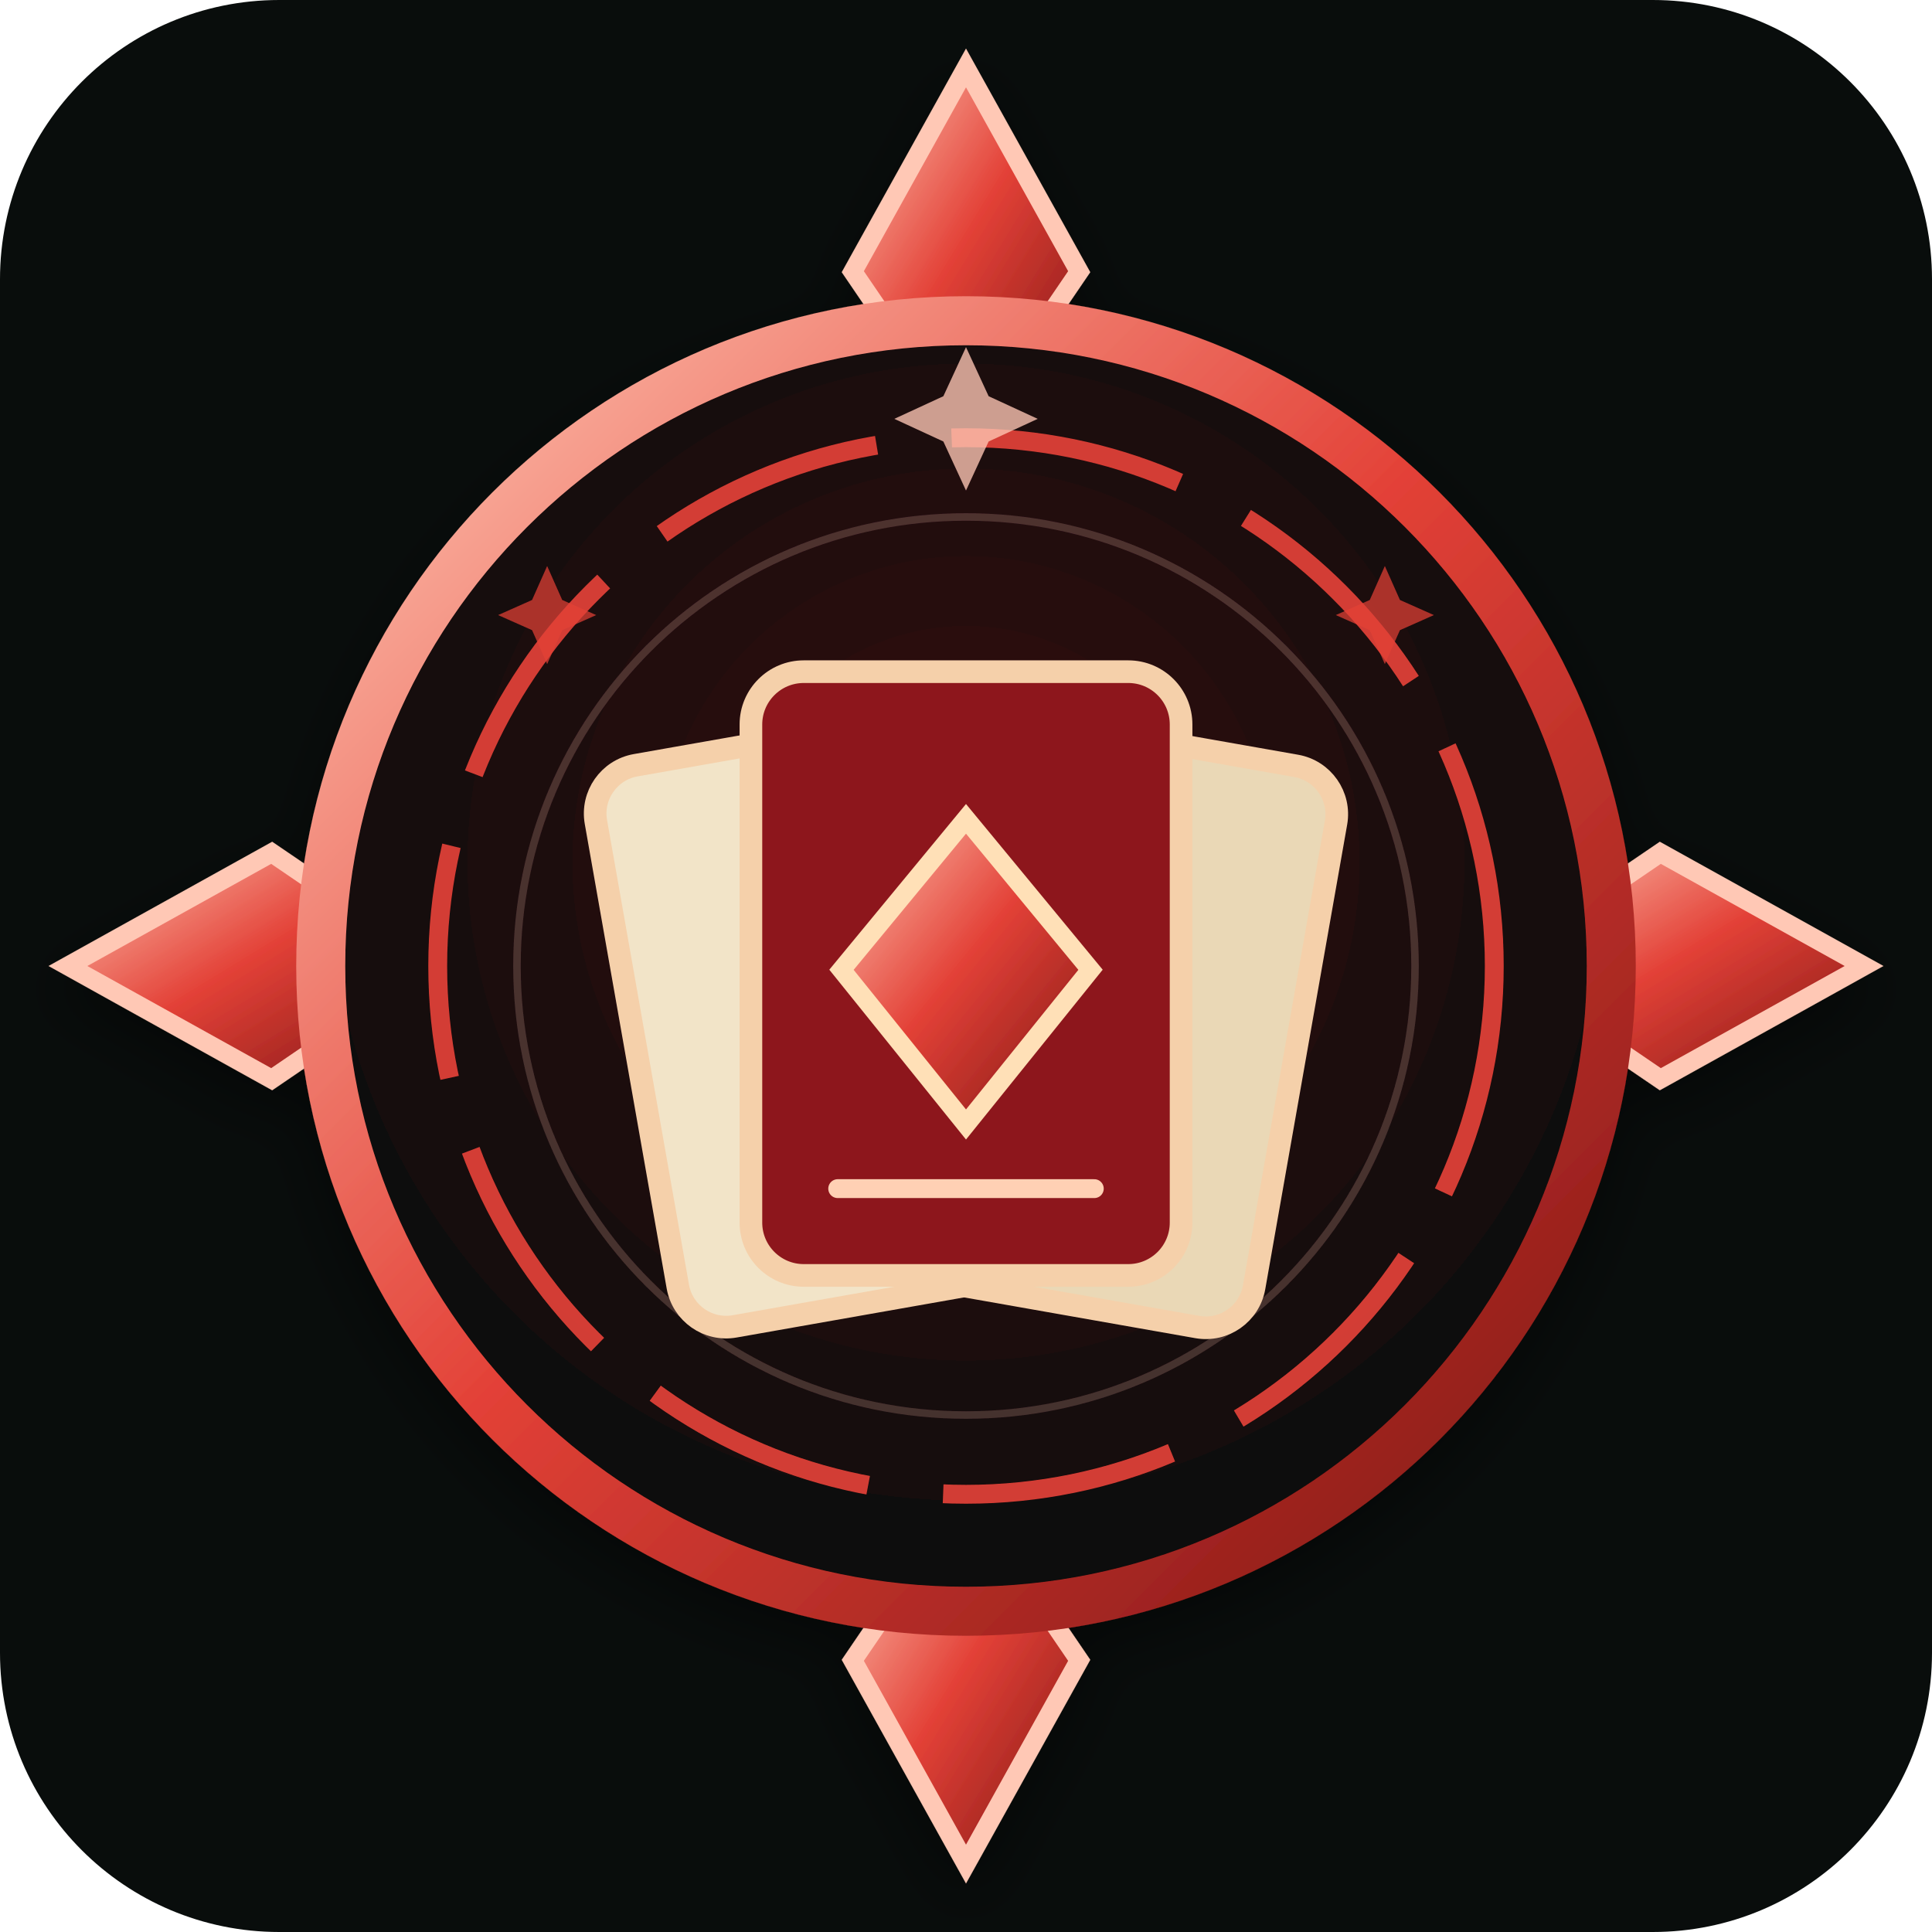
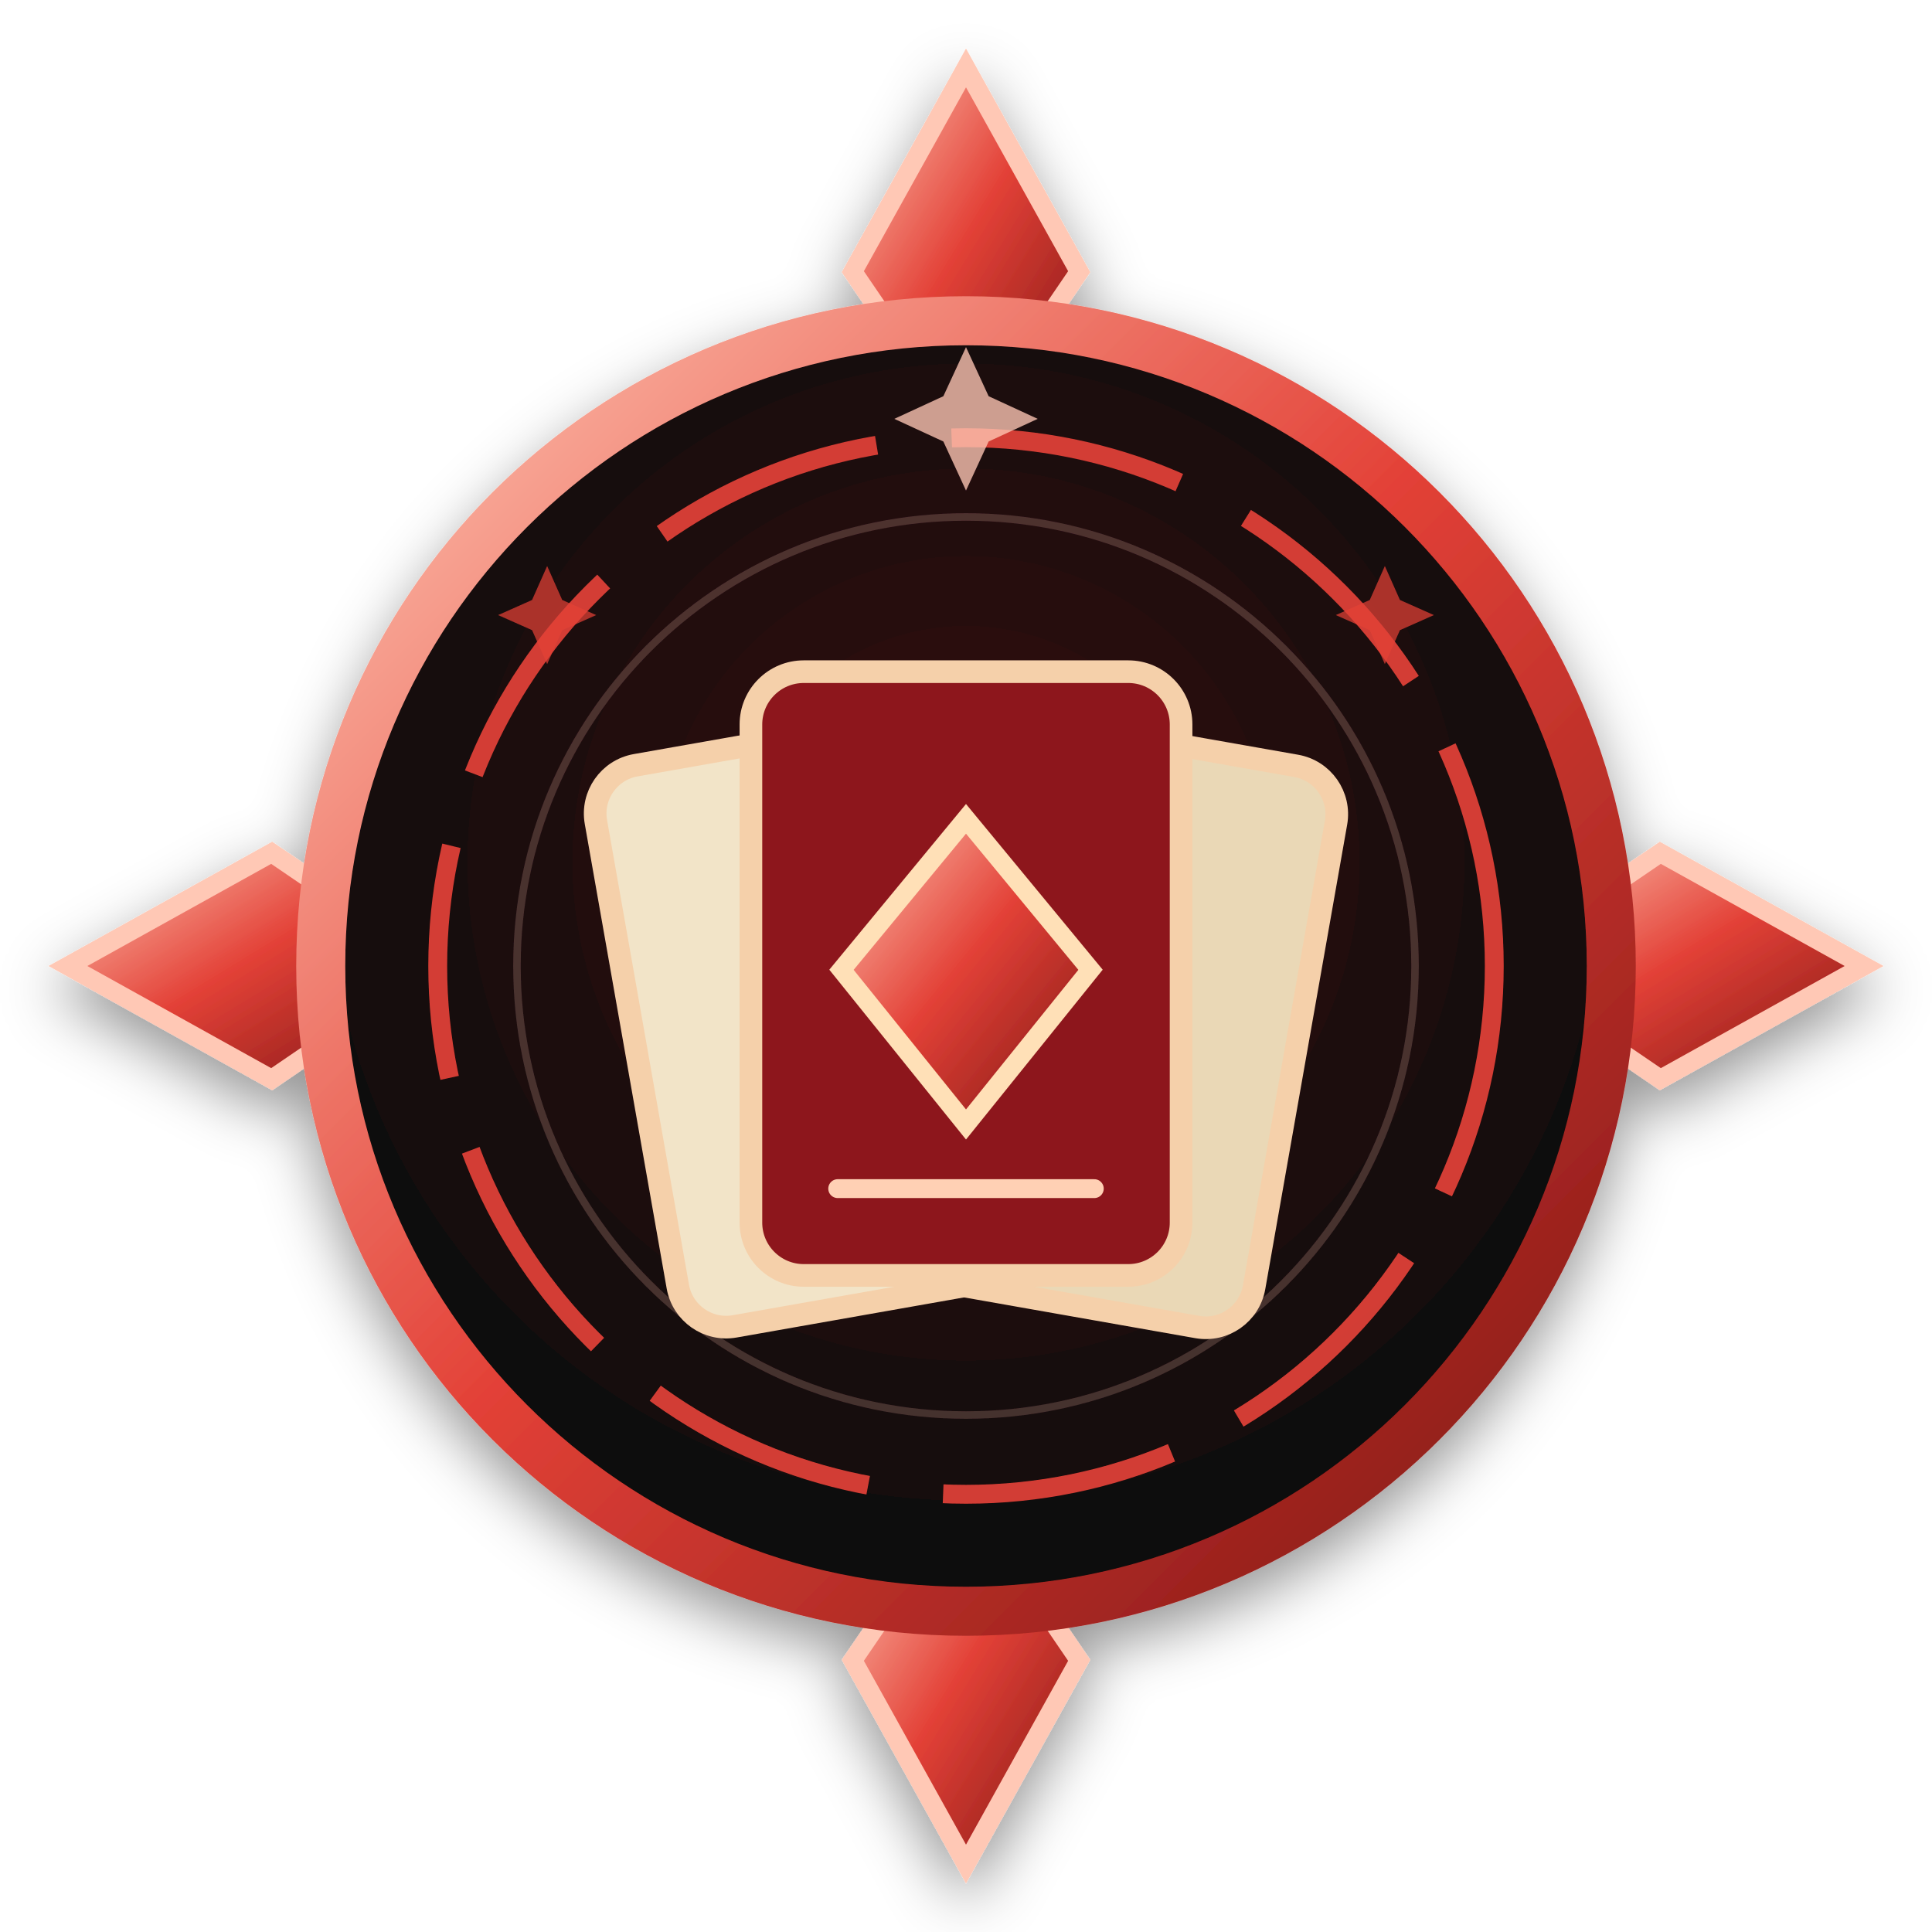
<svg xmlns="http://www.w3.org/2000/svg" viewBox="0 0 512 512">
  <defs>
    <radialGradient id="bg" cx="50%" cy="42%" r="66%">
      <stop stop-color="#360d12" />
      <stop offset="1" stop-color="#050909" />
    </radialGradient>
    <linearGradient id="a" x1="0" y1="0" x2="1" y2="1">
      <stop stop-color="#ffc8b5" />
      <stop offset=".48" stop-color="#e34137" />
      <stop offset="1" stop-color="#7b1413" />
    </linearGradient>
    <linearGradient id="m" x1="0" y1="0" x2="1" y2="1">
      <stop stop-color="#f7ffff" />
      <stop offset="1" stop-color="#ffc8b5" />
    </linearGradient>
    <filter id="sh" x="-30%" y="-30%" width="160%" height="160%">
      <feGaussianBlur in="SourceAlpha" stdDeviation="8" />
      <feOffset dy="6" />
      <feComponentTransfer>
        <feFuncA type="linear" slope=".42" />
      </feComponentTransfer>
      <feMerge>
        <feMergeNode />
        <feMergeNode in="SourceGraphic" />
      </feMerge>
    </filter>
  </defs>
-   <rect width="512" height="512" rx="74" fill="#090d0c" />
  <g filter="url(#sh)">
    <path d="M256 18 286 72 256 116 226 72Z" fill="url(#a)" stroke="#ffc8b5" stroke-width="5" />
    <path d="M494 256 440 286 396 256 440 226Z" fill="url(#a)" stroke="#ffc8b5" stroke-width="5" />
    <path d="M256 494 226 440 256 396 286 440Z" fill="url(#a)" stroke="#ffc8b5" stroke-width="5" />
    <path d="M18 256 72 226 116 256 72 286Z" fill="url(#a)" stroke="#ffc8b5" stroke-width="5" />
    <circle cx="256" cy="256" r="171" fill="url(#bg)" stroke="url(#a)" stroke-width="13" />
    <circle cx="256" cy="256" r="140" fill="none" stroke="#e34137" stroke-width="5" stroke-dasharray="62 20" opacity=".92" />
    <circle cx="256" cy="256" r="119" fill="none" stroke="#ffc8b5" stroke-width="2" opacity=".2" />
    <path d="m256 92 6 13 13 6-13 6-6 13-6-13-13-6 13-6Z" fill="#ffc8b5" opacity=".78" />
    <path d="m145 150 4 9 9 4-9 4-4 9-4-9-9-4 9-4Z" fill="#e34137" opacity=".72" />
    <path d="m367 150 4 9 9 4-9 4-4 9-4-9-9-4 9-4Z" fill="#e34137" opacity=".72" />
    <g stroke="#f5d0aa" stroke-width="6" stroke-linejoin="round">
      <rect x="168" y="194" width="115" height="151" rx="13" fill="#f2e4c8" transform="rotate(-10 225 270)" />
      <rect x="229" y="194" width="115" height="151" rx="13" fill="#ead8b6" transform="rotate(10 286 270)" />
      <rect x="199" y="178" width="114" height="160" rx="14" fill="#8d171d" />
    </g>
    <path d="m256 217 33 40-33 41-33-41Z" fill="url(#a)" stroke="#ffe0b7" stroke-width="5" />
    <path d="M222 315h68" stroke="#ffd0b4" stroke-width="5" stroke-linecap="round" />
  </g>
</svg>
